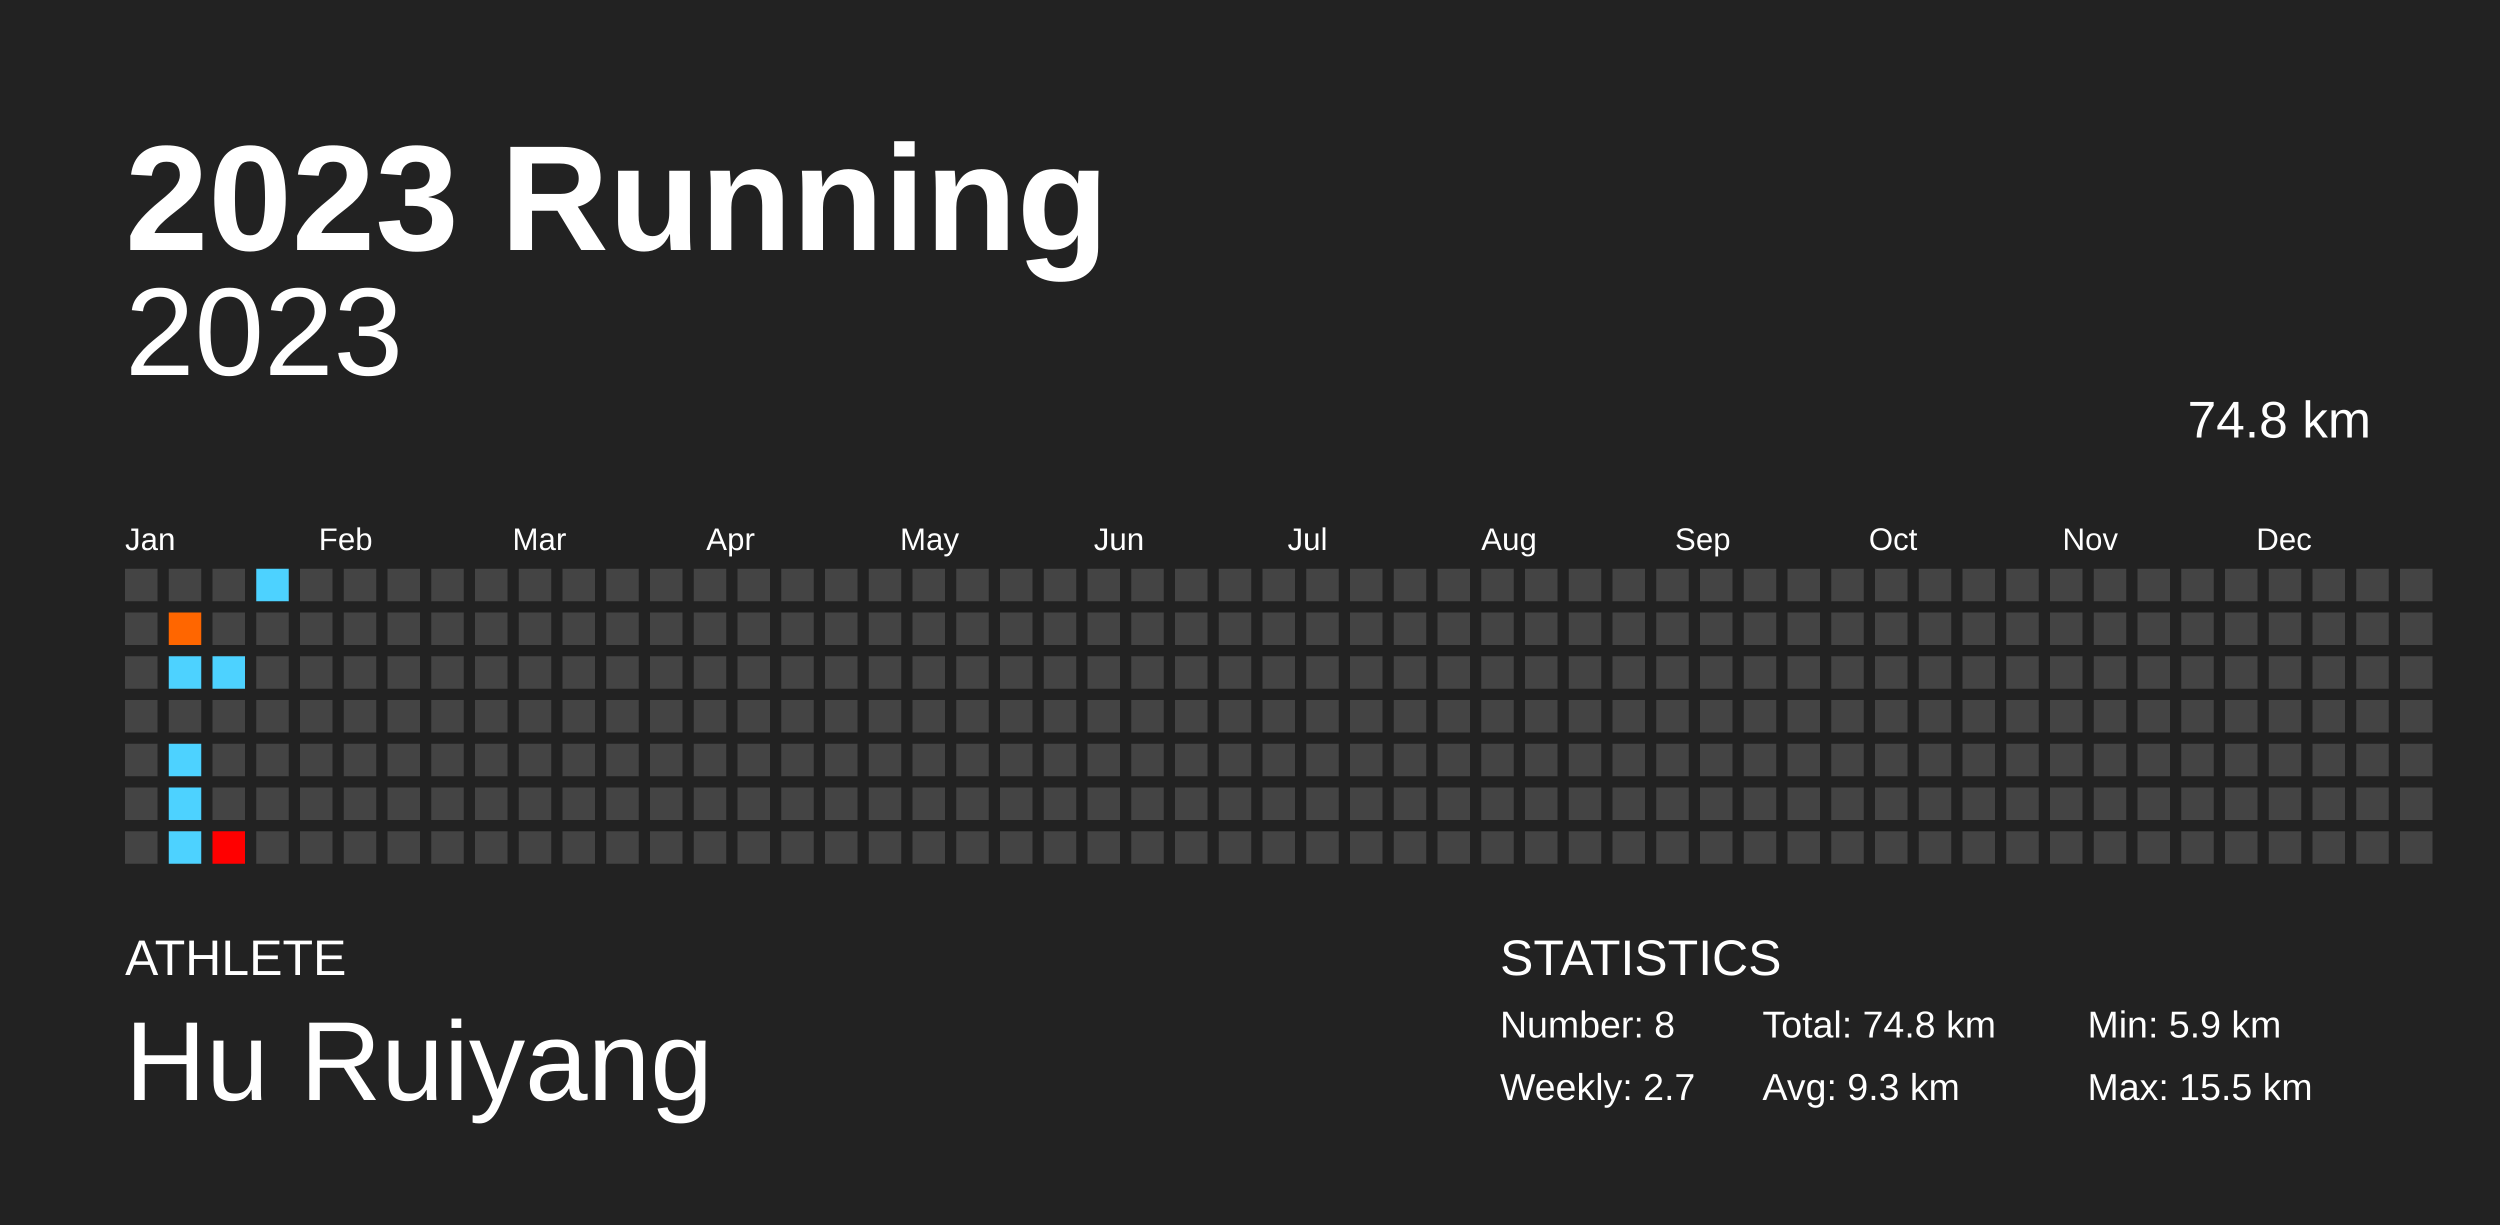
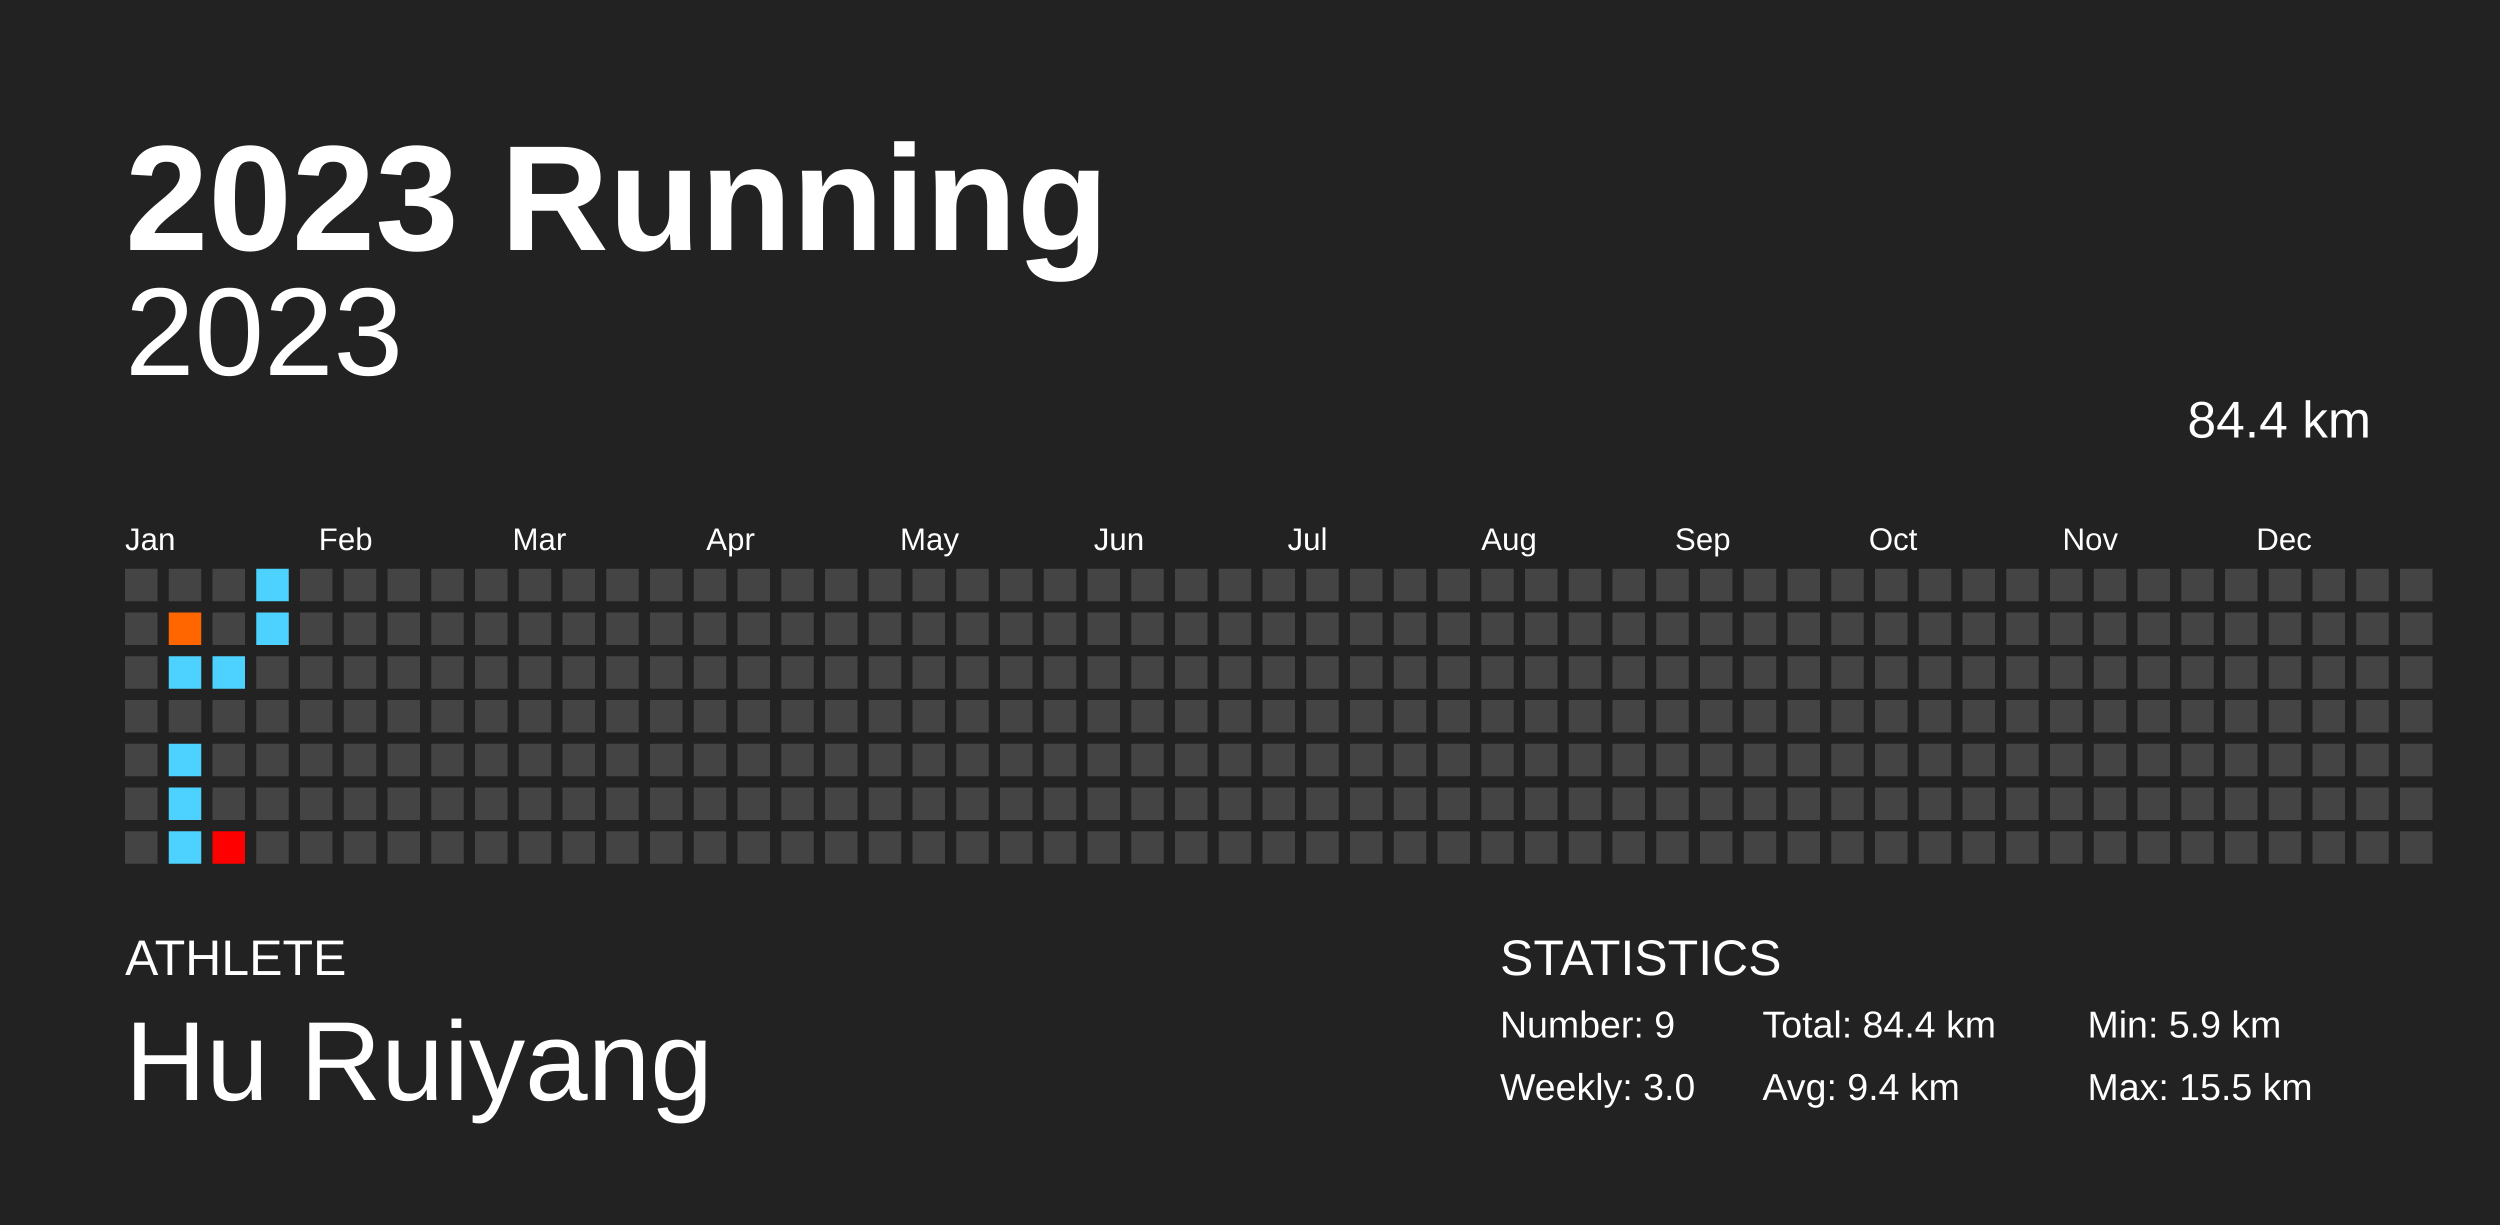
<svg xmlns="http://www.w3.org/2000/svg" baseProfile="full" height="98mm" version="1.1" viewBox="0,0,200,98" width="200mm">
  <defs />
  <rect fill="#222222" height="98" width="200" x="0" y="0" />
  <text fill="#FFFFFF" style="font-size:12px; font-family:Arial; font-weight:bold;" x="10" y="20">2023 Running</text>
  <text fill="#FFFFFF" style="font-size:4px; font-family:Arial" x="10" y="78">ATHLETE</text>
  <text fill="#FFFFFF" style="font-size:9px; font-family:Arial" x="10" y="88">Hu Ruiyang</text>
  <text fill="#FFFFFF" style="font-size:4px; font-family:Arial" x="120" y="78">STATISTICS</text>
-   <text fill="#FFFFFF" style="font-size:3px; font-family:Arial" x="120" y="83">Number: 8</text>
-   <text fill="#FFFFFF" style="font-size:3px; font-family:Arial" x="120" y="88">Weekly: 2.7</text>
-   <text fill="#FFFFFF" style="font-size:3px; font-family:Arial" x="141" y="83">Total: 74.8 km</text>
-   <text fill="#FFFFFF" style="font-size:3px; font-family:Arial" x="141" y="88">Avg: 9.3 km</text>
+   <text fill="#FFFFFF" style="font-size:3px; font-family:Arial" x="120" y="83">Number: 9</text>
+   <text fill="#FFFFFF" style="font-size:3px; font-family:Arial" x="120" y="88">Weekly: 3.0</text>
+   <text fill="#FFFFFF" style="font-size:3px; font-family:Arial" x="141" y="83">Total: 84.4 km</text>
+   <text fill="#FFFFFF" style="font-size:3px; font-family:Arial" x="141" y="88">Avg: 9.4 km</text>
  <text fill="#FFFFFF" style="font-size:3px; font-family:Arial" x="167" y="83">Min: 5.9 km</text>
  <text fill="#FFFFFF" style="font-size:3px; font-family:Arial" x="167" y="88">Max: 15.5 km</text>
  <text alignment-baseline="hanging" fill="#FFFFFF" style="font-size:10.0px; font-family:Arial;" x="10" y="30">2023</text>
-   <text alignment-baseline="hanging" fill="#FFFFFF" style="font-size:4.125px; font-family:Arial;" x="175" y="35">74.8 km</text>
+   <text alignment-baseline="hanging" fill="#FFFFFF" style="font-size:4.125px; font-family:Arial;" x="175" y="35">84.4 km</text>
  <text fill="#FFFFFF" style="font-size:2.5px; font-family:Arial" x="10.0" y="44">Jan</text>
  <text fill="#FFFFFF" style="font-size:2.5px; font-family:Arial" x="25.5" y="44">Feb</text>
  <text fill="#FFFFFF" style="font-size:2.5px; font-family:Arial" x="41.0" y="44">Mar</text>
  <text fill="#FFFFFF" style="font-size:2.5px; font-family:Arial" x="56.5" y="44">Apr</text>
  <text fill="#FFFFFF" style="font-size:2.5px; font-family:Arial" x="72.0" y="44">May</text>
  <text fill="#FFFFFF" style="font-size:2.5px; font-family:Arial" x="87.5" y="44">Jun</text>
  <text fill="#FFFFFF" style="font-size:2.5px; font-family:Arial" x="103.0" y="44">Jul</text>
  <text fill="#FFFFFF" style="font-size:2.5px; font-family:Arial" x="118.5" y="44">Aug</text>
  <text fill="#FFFFFF" style="font-size:2.5px; font-family:Arial" x="134.0" y="44">Sep</text>
  <text fill="#FFFFFF" style="font-size:2.5px; font-family:Arial" x="149.5" y="44">Oct</text>
  <text fill="#FFFFFF" style="font-size:2.5px; font-family:Arial" x="165.0" y="44">Nov</text>
  <text fill="#FFFFFF" style="font-size:2.5px; font-family:Arial" x="180.5" y="44">Dec</text>
  <rect fill="#444444" height="2.6" width="2.6" x="10.0" y="45.5" />
  <rect fill="#444444" height="2.6" width="2.6" x="10.0" y="49.0" />
  <rect fill="#444444" height="2.6" width="2.6" x="10.0" y="52.5" />
  <rect fill="#444444" height="2.6" width="2.6" x="10.0" y="56.0" />
  <rect fill="#444444" height="2.6" width="2.6" x="10.0" y="59.5" />
  <rect fill="#444444" height="2.6" width="2.6" x="10.0" y="63.0" />
  <rect fill="#444444" height="2.6" width="2.6" x="10.0" y="66.5" />
  <rect fill="#444444" height="2.6" width="2.6" x="13.5" y="45.5" />
  <rect fill="#ff6600" height="2.6" width="2.6" x="13.5" y="49.0" />
  <rect fill="#4dd2ff" height="2.6" width="2.6" x="13.5" y="52.5" />
  <rect fill="#444444" height="2.6" width="2.6" x="13.5" y="56.0" />
  <rect fill="#4dd2ff" height="2.6" width="2.6" x="13.5" y="59.5" />
  <rect fill="#4dd2ff" height="2.6" width="2.6" x="13.5" y="63.0" />
  <rect fill="#4dd2ff" height="2.6" width="2.6" x="13.5" y="66.5" />
  <rect fill="#444444" height="2.6" width="2.6" x="17.0" y="45.5" />
  <rect fill="#444444" height="2.6" width="2.6" x="17.0" y="49.0" />
  <rect fill="#4dd2ff" height="2.6" width="2.6" x="17.0" y="52.5" />
  <rect fill="#444444" height="2.6" width="2.6" x="17.0" y="56.0" />
  <rect fill="#444444" height="2.6" width="2.6" x="17.0" y="59.5" />
  <rect fill="#444444" height="2.6" width="2.6" x="17.0" y="63.0" />
  <rect fill="#ff0000" height="2.6" width="2.6" x="17.0" y="66.5" />
  <rect fill="#4dd2ff" height="2.6" width="2.6" x="20.5" y="45.5" />
-   <rect fill="#444444" height="2.6" width="2.6" x="20.5" y="49.0" />
+   <rect fill="#4dd2ff" height="2.6" width="2.6" x="20.5" y="49.0" />
  <rect fill="#444444" height="2.6" width="2.6" x="20.5" y="52.5" />
  <rect fill="#444444" height="2.6" width="2.6" x="20.5" y="56.0" />
  <rect fill="#444444" height="2.6" width="2.6" x="20.5" y="59.5" />
  <rect fill="#444444" height="2.6" width="2.6" x="20.5" y="63.0" />
  <rect fill="#444444" height="2.6" width="2.6" x="20.5" y="66.5" />
  <rect fill="#444444" height="2.6" width="2.6" x="24.0" y="45.5" />
  <rect fill="#444444" height="2.6" width="2.6" x="24.0" y="49.0" />
  <rect fill="#444444" height="2.6" width="2.6" x="24.0" y="52.5" />
  <rect fill="#444444" height="2.6" width="2.6" x="24.0" y="56.0" />
  <rect fill="#444444" height="2.6" width="2.6" x="24.0" y="59.5" />
  <rect fill="#444444" height="2.6" width="2.6" x="24.0" y="63.0" />
  <rect fill="#444444" height="2.6" width="2.6" x="24.0" y="66.5" />
  <rect fill="#444444" height="2.6" width="2.6" x="27.5" y="45.5" />
  <rect fill="#444444" height="2.6" width="2.6" x="27.5" y="49.0" />
  <rect fill="#444444" height="2.6" width="2.6" x="27.5" y="52.5" />
  <rect fill="#444444" height="2.6" width="2.6" x="27.5" y="56.0" />
  <rect fill="#444444" height="2.6" width="2.6" x="27.5" y="59.5" />
  <rect fill="#444444" height="2.6" width="2.6" x="27.5" y="63.0" />
  <rect fill="#444444" height="2.6" width="2.6" x="27.5" y="66.5" />
  <rect fill="#444444" height="2.6" width="2.6" x="31.0" y="45.5" />
  <rect fill="#444444" height="2.6" width="2.6" x="31.0" y="49.0" />
  <rect fill="#444444" height="2.6" width="2.6" x="31.0" y="52.5" />
  <rect fill="#444444" height="2.6" width="2.6" x="31.0" y="56.0" />
  <rect fill="#444444" height="2.6" width="2.6" x="31.0" y="59.5" />
  <rect fill="#444444" height="2.6" width="2.6" x="31.0" y="63.0" />
  <rect fill="#444444" height="2.6" width="2.6" x="31.0" y="66.5" />
  <rect fill="#444444" height="2.6" width="2.6" x="34.5" y="45.5" />
  <rect fill="#444444" height="2.6" width="2.6" x="34.5" y="49.0" />
  <rect fill="#444444" height="2.6" width="2.6" x="34.5" y="52.5" />
  <rect fill="#444444" height="2.6" width="2.6" x="34.5" y="56.0" />
  <rect fill="#444444" height="2.6" width="2.6" x="34.5" y="59.5" />
  <rect fill="#444444" height="2.6" width="2.6" x="34.5" y="63.0" />
  <rect fill="#444444" height="2.6" width="2.6" x="34.5" y="66.5" />
  <rect fill="#444444" height="2.6" width="2.6" x="38.0" y="45.5" />
  <rect fill="#444444" height="2.6" width="2.6" x="38.0" y="49.0" />
  <rect fill="#444444" height="2.6" width="2.6" x="38.0" y="52.5" />
  <rect fill="#444444" height="2.6" width="2.6" x="38.0" y="56.0" />
  <rect fill="#444444" height="2.6" width="2.6" x="38.0" y="59.5" />
  <rect fill="#444444" height="2.6" width="2.6" x="38.0" y="63.0" />
  <rect fill="#444444" height="2.6" width="2.6" x="38.0" y="66.5" />
  <rect fill="#444444" height="2.6" width="2.6" x="41.5" y="45.5" />
  <rect fill="#444444" height="2.6" width="2.6" x="41.5" y="49.0" />
  <rect fill="#444444" height="2.6" width="2.6" x="41.5" y="52.5" />
  <rect fill="#444444" height="2.6" width="2.6" x="41.5" y="56.0" />
  <rect fill="#444444" height="2.6" width="2.6" x="41.5" y="59.5" />
  <rect fill="#444444" height="2.6" width="2.6" x="41.5" y="63.0" />
  <rect fill="#444444" height="2.6" width="2.6" x="41.5" y="66.5" />
  <rect fill="#444444" height="2.6" width="2.6" x="45.0" y="45.5" />
  <rect fill="#444444" height="2.6" width="2.6" x="45.0" y="49.0" />
  <rect fill="#444444" height="2.6" width="2.6" x="45.0" y="52.5" />
  <rect fill="#444444" height="2.6" width="2.6" x="45.0" y="56.0" />
  <rect fill="#444444" height="2.6" width="2.6" x="45.0" y="59.5" />
  <rect fill="#444444" height="2.6" width="2.6" x="45.0" y="63.0" />
  <rect fill="#444444" height="2.6" width="2.6" x="45.0" y="66.5" />
  <rect fill="#444444" height="2.6" width="2.6" x="48.5" y="45.5" />
  <rect fill="#444444" height="2.6" width="2.6" x="48.5" y="49.0" />
  <rect fill="#444444" height="2.6" width="2.6" x="48.5" y="52.5" />
  <rect fill="#444444" height="2.6" width="2.6" x="48.5" y="56.0" />
  <rect fill="#444444" height="2.6" width="2.6" x="48.5" y="59.5" />
  <rect fill="#444444" height="2.6" width="2.6" x="48.5" y="63.0" />
  <rect fill="#444444" height="2.6" width="2.6" x="48.5" y="66.5" />
  <rect fill="#444444" height="2.6" width="2.6" x="52.0" y="45.5" />
  <rect fill="#444444" height="2.6" width="2.6" x="52.0" y="49.0" />
  <rect fill="#444444" height="2.6" width="2.6" x="52.0" y="52.5" />
  <rect fill="#444444" height="2.6" width="2.6" x="52.0" y="56.0" />
  <rect fill="#444444" height="2.6" width="2.6" x="52.0" y="59.5" />
  <rect fill="#444444" height="2.6" width="2.6" x="52.0" y="63.0" />
  <rect fill="#444444" height="2.6" width="2.6" x="52.0" y="66.5" />
  <rect fill="#444444" height="2.6" width="2.6" x="55.5" y="45.5" />
  <rect fill="#444444" height="2.6" width="2.6" x="55.5" y="49.0" />
  <rect fill="#444444" height="2.6" width="2.6" x="55.5" y="52.5" />
  <rect fill="#444444" height="2.6" width="2.6" x="55.5" y="56.0" />
  <rect fill="#444444" height="2.6" width="2.6" x="55.5" y="59.5" />
  <rect fill="#444444" height="2.6" width="2.6" x="55.5" y="63.0" />
  <rect fill="#444444" height="2.6" width="2.6" x="55.5" y="66.5" />
  <rect fill="#444444" height="2.6" width="2.6" x="59.0" y="45.5" />
  <rect fill="#444444" height="2.6" width="2.6" x="59.0" y="49.0" />
  <rect fill="#444444" height="2.6" width="2.6" x="59.0" y="52.5" />
  <rect fill="#444444" height="2.6" width="2.6" x="59.0" y="56.0" />
  <rect fill="#444444" height="2.6" width="2.6" x="59.0" y="59.5" />
  <rect fill="#444444" height="2.6" width="2.6" x="59.0" y="63.0" />
  <rect fill="#444444" height="2.6" width="2.6" x="59.0" y="66.5" />
  <rect fill="#444444" height="2.6" width="2.6" x="62.5" y="45.5" />
  <rect fill="#444444" height="2.6" width="2.6" x="62.5" y="49.0" />
  <rect fill="#444444" height="2.6" width="2.6" x="62.5" y="52.5" />
  <rect fill="#444444" height="2.6" width="2.6" x="62.5" y="56.0" />
  <rect fill="#444444" height="2.6" width="2.6" x="62.5" y="59.5" />
  <rect fill="#444444" height="2.6" width="2.6" x="62.5" y="63.0" />
  <rect fill="#444444" height="2.6" width="2.6" x="62.5" y="66.5" />
  <rect fill="#444444" height="2.6" width="2.6" x="66.0" y="45.5" />
  <rect fill="#444444" height="2.6" width="2.6" x="66.0" y="49.0" />
  <rect fill="#444444" height="2.6" width="2.6" x="66.0" y="52.5" />
  <rect fill="#444444" height="2.6" width="2.6" x="66.0" y="56.0" />
  <rect fill="#444444" height="2.6" width="2.6" x="66.0" y="59.5" />
  <rect fill="#444444" height="2.6" width="2.6" x="66.0" y="63.0" />
  <rect fill="#444444" height="2.6" width="2.6" x="66.0" y="66.5" />
  <rect fill="#444444" height="2.6" width="2.6" x="69.5" y="45.5" />
  <rect fill="#444444" height="2.6" width="2.6" x="69.5" y="49.0" />
  <rect fill="#444444" height="2.6" width="2.6" x="69.5" y="52.5" />
  <rect fill="#444444" height="2.6" width="2.6" x="69.5" y="56.0" />
  <rect fill="#444444" height="2.6" width="2.6" x="69.5" y="59.5" />
  <rect fill="#444444" height="2.6" width="2.6" x="69.5" y="63.0" />
  <rect fill="#444444" height="2.6" width="2.6" x="69.5" y="66.5" />
  <rect fill="#444444" height="2.6" width="2.6" x="73.0" y="45.5" />
  <rect fill="#444444" height="2.6" width="2.6" x="73.0" y="49.0" />
  <rect fill="#444444" height="2.6" width="2.6" x="73.0" y="52.5" />
  <rect fill="#444444" height="2.6" width="2.6" x="73.0" y="56.0" />
  <rect fill="#444444" height="2.6" width="2.6" x="73.0" y="59.5" />
  <rect fill="#444444" height="2.6" width="2.6" x="73.0" y="63.0" />
  <rect fill="#444444" height="2.6" width="2.6" x="73.0" y="66.5" />
  <rect fill="#444444" height="2.6" width="2.6" x="76.5" y="45.5" />
  <rect fill="#444444" height="2.6" width="2.6" x="76.5" y="49.0" />
  <rect fill="#444444" height="2.6" width="2.6" x="76.5" y="52.5" />
  <rect fill="#444444" height="2.6" width="2.6" x="76.5" y="56.0" />
  <rect fill="#444444" height="2.6" width="2.6" x="76.5" y="59.5" />
  <rect fill="#444444" height="2.6" width="2.6" x="76.5" y="63.0" />
  <rect fill="#444444" height="2.6" width="2.6" x="76.5" y="66.5" />
  <rect fill="#444444" height="2.6" width="2.6" x="80.0" y="45.5" />
  <rect fill="#444444" height="2.6" width="2.6" x="80.0" y="49.0" />
  <rect fill="#444444" height="2.6" width="2.6" x="80.0" y="52.5" />
  <rect fill="#444444" height="2.6" width="2.6" x="80.0" y="56.0" />
  <rect fill="#444444" height="2.6" width="2.6" x="80.0" y="59.5" />
  <rect fill="#444444" height="2.6" width="2.6" x="80.0" y="63.0" />
  <rect fill="#444444" height="2.6" width="2.6" x="80.0" y="66.5" />
  <rect fill="#444444" height="2.6" width="2.6" x="83.5" y="45.5" />
  <rect fill="#444444" height="2.6" width="2.6" x="83.5" y="49.0" />
  <rect fill="#444444" height="2.6" width="2.6" x="83.5" y="52.5" />
  <rect fill="#444444" height="2.6" width="2.6" x="83.5" y="56.0" />
  <rect fill="#444444" height="2.6" width="2.6" x="83.5" y="59.5" />
  <rect fill="#444444" height="2.6" width="2.6" x="83.5" y="63.0" />
  <rect fill="#444444" height="2.6" width="2.6" x="83.5" y="66.5" />
  <rect fill="#444444" height="2.6" width="2.6" x="87.0" y="45.5" />
  <rect fill="#444444" height="2.6" width="2.6" x="87.0" y="49.0" />
  <rect fill="#444444" height="2.6" width="2.6" x="87.0" y="52.5" />
  <rect fill="#444444" height="2.6" width="2.6" x="87.0" y="56.0" />
  <rect fill="#444444" height="2.6" width="2.6" x="87.0" y="59.5" />
  <rect fill="#444444" height="2.6" width="2.6" x="87.0" y="63.0" />
  <rect fill="#444444" height="2.6" width="2.6" x="87.0" y="66.5" />
  <rect fill="#444444" height="2.6" width="2.6" x="90.5" y="45.5" />
  <rect fill="#444444" height="2.6" width="2.6" x="90.5" y="49.0" />
  <rect fill="#444444" height="2.6" width="2.6" x="90.5" y="52.5" />
  <rect fill="#444444" height="2.6" width="2.6" x="90.5" y="56.0" />
  <rect fill="#444444" height="2.6" width="2.6" x="90.5" y="59.5" />
  <rect fill="#444444" height="2.6" width="2.6" x="90.5" y="63.0" />
  <rect fill="#444444" height="2.6" width="2.6" x="90.5" y="66.5" />
  <rect fill="#444444" height="2.6" width="2.6" x="94.0" y="45.5" />
  <rect fill="#444444" height="2.6" width="2.6" x="94.0" y="49.0" />
  <rect fill="#444444" height="2.6" width="2.6" x="94.0" y="52.5" />
  <rect fill="#444444" height="2.6" width="2.6" x="94.0" y="56.0" />
  <rect fill="#444444" height="2.6" width="2.6" x="94.0" y="59.5" />
  <rect fill="#444444" height="2.6" width="2.6" x="94.0" y="63.0" />
  <rect fill="#444444" height="2.6" width="2.6" x="94.0" y="66.5" />
  <rect fill="#444444" height="2.6" width="2.6" x="97.5" y="45.5" />
  <rect fill="#444444" height="2.6" width="2.6" x="97.5" y="49.0" />
  <rect fill="#444444" height="2.6" width="2.6" x="97.5" y="52.5" />
  <rect fill="#444444" height="2.6" width="2.6" x="97.5" y="56.0" />
  <rect fill="#444444" height="2.6" width="2.6" x="97.5" y="59.5" />
  <rect fill="#444444" height="2.6" width="2.6" x="97.5" y="63.0" />
  <rect fill="#444444" height="2.6" width="2.6" x="97.5" y="66.5" />
  <rect fill="#444444" height="2.6" width="2.6" x="101.0" y="45.5" />
  <rect fill="#444444" height="2.6" width="2.6" x="101.0" y="49.0" />
  <rect fill="#444444" height="2.6" width="2.6" x="101.0" y="52.5" />
  <rect fill="#444444" height="2.6" width="2.6" x="101.0" y="56.0" />
  <rect fill="#444444" height="2.6" width="2.6" x="101.0" y="59.5" />
  <rect fill="#444444" height="2.6" width="2.6" x="101.0" y="63.0" />
  <rect fill="#444444" height="2.6" width="2.6" x="101.0" y="66.5" />
  <rect fill="#444444" height="2.6" width="2.6" x="104.5" y="45.5" />
  <rect fill="#444444" height="2.6" width="2.6" x="104.5" y="49.0" />
  <rect fill="#444444" height="2.6" width="2.6" x="104.5" y="52.5" />
  <rect fill="#444444" height="2.6" width="2.6" x="104.5" y="56.0" />
  <rect fill="#444444" height="2.6" width="2.6" x="104.5" y="59.5" />
  <rect fill="#444444" height="2.6" width="2.6" x="104.5" y="63.0" />
  <rect fill="#444444" height="2.6" width="2.6" x="104.5" y="66.5" />
  <rect fill="#444444" height="2.6" width="2.6" x="108.0" y="45.5" />
  <rect fill="#444444" height="2.6" width="2.6" x="108.0" y="49.0" />
  <rect fill="#444444" height="2.6" width="2.6" x="108.0" y="52.5" />
  <rect fill="#444444" height="2.6" width="2.6" x="108.0" y="56.0" />
  <rect fill="#444444" height="2.6" width="2.6" x="108.0" y="59.5" />
  <rect fill="#444444" height="2.6" width="2.6" x="108.0" y="63.0" />
  <rect fill="#444444" height="2.6" width="2.6" x="108.0" y="66.5" />
  <rect fill="#444444" height="2.6" width="2.6" x="111.5" y="45.5" />
  <rect fill="#444444" height="2.6" width="2.6" x="111.5" y="49.0" />
  <rect fill="#444444" height="2.6" width="2.6" x="111.5" y="52.5" />
  <rect fill="#444444" height="2.6" width="2.6" x="111.5" y="56.0" />
  <rect fill="#444444" height="2.6" width="2.6" x="111.5" y="59.5" />
  <rect fill="#444444" height="2.6" width="2.6" x="111.5" y="63.0" />
  <rect fill="#444444" height="2.6" width="2.6" x="111.5" y="66.5" />
  <rect fill="#444444" height="2.6" width="2.6" x="115.0" y="45.5" />
  <rect fill="#444444" height="2.6" width="2.6" x="115.0" y="49.0" />
  <rect fill="#444444" height="2.6" width="2.6" x="115.0" y="52.5" />
  <rect fill="#444444" height="2.6" width="2.6" x="115.0" y="56.0" />
  <rect fill="#444444" height="2.6" width="2.6" x="115.0" y="59.5" />
  <rect fill="#444444" height="2.6" width="2.6" x="115.0" y="63.0" />
  <rect fill="#444444" height="2.6" width="2.6" x="115.0" y="66.5" />
  <rect fill="#444444" height="2.6" width="2.6" x="118.5" y="45.5" />
  <rect fill="#444444" height="2.6" width="2.6" x="118.5" y="49.0" />
  <rect fill="#444444" height="2.6" width="2.6" x="118.5" y="52.5" />
  <rect fill="#444444" height="2.6" width="2.6" x="118.5" y="56.0" />
  <rect fill="#444444" height="2.6" width="2.6" x="118.5" y="59.5" />
  <rect fill="#444444" height="2.6" width="2.6" x="118.5" y="63.0" />
  <rect fill="#444444" height="2.6" width="2.6" x="118.5" y="66.5" />
  <rect fill="#444444" height="2.6" width="2.6" x="122.0" y="45.5" />
  <rect fill="#444444" height="2.6" width="2.6" x="122.0" y="49.0" />
  <rect fill="#444444" height="2.6" width="2.6" x="122.0" y="52.5" />
  <rect fill="#444444" height="2.6" width="2.6" x="122.0" y="56.0" />
  <rect fill="#444444" height="2.6" width="2.6" x="122.0" y="59.5" />
  <rect fill="#444444" height="2.6" width="2.6" x="122.0" y="63.0" />
  <rect fill="#444444" height="2.6" width="2.6" x="122.0" y="66.5" />
  <rect fill="#444444" height="2.6" width="2.6" x="125.5" y="45.5" />
  <rect fill="#444444" height="2.6" width="2.6" x="125.5" y="49.0" />
  <rect fill="#444444" height="2.6" width="2.6" x="125.5" y="52.5" />
  <rect fill="#444444" height="2.6" width="2.6" x="125.5" y="56.0" />
  <rect fill="#444444" height="2.6" width="2.6" x="125.5" y="59.5" />
  <rect fill="#444444" height="2.6" width="2.6" x="125.5" y="63.0" />
  <rect fill="#444444" height="2.6" width="2.6" x="125.5" y="66.5" />
  <rect fill="#444444" height="2.6" width="2.6" x="129.0" y="45.5" />
  <rect fill="#444444" height="2.6" width="2.6" x="129.0" y="49.0" />
  <rect fill="#444444" height="2.6" width="2.6" x="129.0" y="52.5" />
  <rect fill="#444444" height="2.6" width="2.6" x="129.0" y="56.0" />
  <rect fill="#444444" height="2.6" width="2.6" x="129.0" y="59.5" />
  <rect fill="#444444" height="2.6" width="2.6" x="129.0" y="63.0" />
  <rect fill="#444444" height="2.6" width="2.6" x="129.0" y="66.5" />
  <rect fill="#444444" height="2.6" width="2.6" x="132.5" y="45.5" />
  <rect fill="#444444" height="2.6" width="2.6" x="132.5" y="49.0" />
  <rect fill="#444444" height="2.6" width="2.6" x="132.5" y="52.5" />
  <rect fill="#444444" height="2.6" width="2.6" x="132.5" y="56.0" />
  <rect fill="#444444" height="2.6" width="2.6" x="132.5" y="59.5" />
  <rect fill="#444444" height="2.6" width="2.6" x="132.5" y="63.0" />
  <rect fill="#444444" height="2.6" width="2.6" x="132.5" y="66.5" />
  <rect fill="#444444" height="2.6" width="2.6" x="136.0" y="45.5" />
  <rect fill="#444444" height="2.6" width="2.6" x="136.0" y="49.0" />
  <rect fill="#444444" height="2.6" width="2.6" x="136.0" y="52.5" />
  <rect fill="#444444" height="2.6" width="2.6" x="136.0" y="56.0" />
  <rect fill="#444444" height="2.6" width="2.6" x="136.0" y="59.5" />
  <rect fill="#444444" height="2.6" width="2.6" x="136.0" y="63.0" />
  <rect fill="#444444" height="2.6" width="2.6" x="136.0" y="66.5" />
  <rect fill="#444444" height="2.6" width="2.6" x="139.5" y="45.5" />
  <rect fill="#444444" height="2.6" width="2.6" x="139.5" y="49.0" />
  <rect fill="#444444" height="2.6" width="2.6" x="139.5" y="52.5" />
  <rect fill="#444444" height="2.6" width="2.6" x="139.5" y="56.0" />
  <rect fill="#444444" height="2.6" width="2.6" x="139.5" y="59.5" />
  <rect fill="#444444" height="2.6" width="2.6" x="139.5" y="63.0" />
  <rect fill="#444444" height="2.6" width="2.6" x="139.5" y="66.5" />
  <rect fill="#444444" height="2.6" width="2.6" x="143.0" y="45.5" />
  <rect fill="#444444" height="2.6" width="2.6" x="143.0" y="49.0" />
  <rect fill="#444444" height="2.6" width="2.6" x="143.0" y="52.5" />
  <rect fill="#444444" height="2.6" width="2.6" x="143.0" y="56.0" />
  <rect fill="#444444" height="2.6" width="2.6" x="143.0" y="59.5" />
  <rect fill="#444444" height="2.6" width="2.6" x="143.0" y="63.0" />
  <rect fill="#444444" height="2.6" width="2.6" x="143.0" y="66.5" />
  <rect fill="#444444" height="2.6" width="2.6" x="146.5" y="45.5" />
  <rect fill="#444444" height="2.6" width="2.6" x="146.5" y="49.0" />
  <rect fill="#444444" height="2.6" width="2.6" x="146.5" y="52.5" />
  <rect fill="#444444" height="2.6" width="2.6" x="146.5" y="56.0" />
  <rect fill="#444444" height="2.6" width="2.6" x="146.5" y="59.5" />
  <rect fill="#444444" height="2.6" width="2.6" x="146.5" y="63.0" />
  <rect fill="#444444" height="2.6" width="2.6" x="146.5" y="66.5" />
  <rect fill="#444444" height="2.6" width="2.6" x="150.0" y="45.5" />
  <rect fill="#444444" height="2.6" width="2.6" x="150.0" y="49.0" />
  <rect fill="#444444" height="2.6" width="2.6" x="150.0" y="52.5" />
  <rect fill="#444444" height="2.6" width="2.6" x="150.0" y="56.0" />
  <rect fill="#444444" height="2.6" width="2.6" x="150.0" y="59.5" />
  <rect fill="#444444" height="2.6" width="2.6" x="150.0" y="63.0" />
  <rect fill="#444444" height="2.6" width="2.6" x="150.0" y="66.5" />
  <rect fill="#444444" height="2.6" width="2.6" x="153.5" y="45.5" />
  <rect fill="#444444" height="2.6" width="2.6" x="153.5" y="49.0" />
  <rect fill="#444444" height="2.6" width="2.6" x="153.5" y="52.5" />
  <rect fill="#444444" height="2.6" width="2.6" x="153.5" y="56.0" />
  <rect fill="#444444" height="2.6" width="2.6" x="153.5" y="59.5" />
  <rect fill="#444444" height="2.6" width="2.6" x="153.5" y="63.0" />
  <rect fill="#444444" height="2.6" width="2.6" x="153.5" y="66.5" />
  <rect fill="#444444" height="2.6" width="2.6" x="157.0" y="45.5" />
  <rect fill="#444444" height="2.6" width="2.6" x="157.0" y="49.0" />
  <rect fill="#444444" height="2.6" width="2.6" x="157.0" y="52.5" />
  <rect fill="#444444" height="2.6" width="2.6" x="157.0" y="56.0" />
  <rect fill="#444444" height="2.6" width="2.6" x="157.0" y="59.5" />
  <rect fill="#444444" height="2.6" width="2.6" x="157.0" y="63.0" />
  <rect fill="#444444" height="2.6" width="2.6" x="157.0" y="66.5" />
  <rect fill="#444444" height="2.6" width="2.6" x="160.5" y="45.5" />
  <rect fill="#444444" height="2.6" width="2.6" x="160.5" y="49.0" />
  <rect fill="#444444" height="2.6" width="2.6" x="160.5" y="52.5" />
  <rect fill="#444444" height="2.6" width="2.6" x="160.5" y="56.0" />
  <rect fill="#444444" height="2.6" width="2.6" x="160.5" y="59.5" />
  <rect fill="#444444" height="2.6" width="2.6" x="160.5" y="63.0" />
  <rect fill="#444444" height="2.6" width="2.6" x="160.5" y="66.5" />
  <rect fill="#444444" height="2.6" width="2.6" x="164.0" y="45.5" />
  <rect fill="#444444" height="2.6" width="2.6" x="164.0" y="49.0" />
  <rect fill="#444444" height="2.6" width="2.6" x="164.0" y="52.5" />
  <rect fill="#444444" height="2.6" width="2.6" x="164.0" y="56.0" />
  <rect fill="#444444" height="2.6" width="2.6" x="164.0" y="59.5" />
  <rect fill="#444444" height="2.6" width="2.6" x="164.0" y="63.0" />
  <rect fill="#444444" height="2.6" width="2.6" x="164.0" y="66.5" />
  <rect fill="#444444" height="2.6" width="2.6" x="167.5" y="45.5" />
  <rect fill="#444444" height="2.6" width="2.6" x="167.5" y="49.0" />
  <rect fill="#444444" height="2.6" width="2.6" x="167.5" y="52.5" />
  <rect fill="#444444" height="2.6" width="2.6" x="167.5" y="56.0" />
  <rect fill="#444444" height="2.6" width="2.6" x="167.5" y="59.5" />
  <rect fill="#444444" height="2.6" width="2.6" x="167.5" y="63.0" />
  <rect fill="#444444" height="2.6" width="2.6" x="167.5" y="66.5" />
  <rect fill="#444444" height="2.6" width="2.6" x="171.0" y="45.5" />
  <rect fill="#444444" height="2.6" width="2.6" x="171.0" y="49.0" />
  <rect fill="#444444" height="2.6" width="2.6" x="171.0" y="52.5" />
  <rect fill="#444444" height="2.6" width="2.6" x="171.0" y="56.0" />
  <rect fill="#444444" height="2.6" width="2.6" x="171.0" y="59.5" />
  <rect fill="#444444" height="2.6" width="2.6" x="171.0" y="63.0" />
  <rect fill="#444444" height="2.6" width="2.6" x="171.0" y="66.5" />
  <rect fill="#444444" height="2.6" width="2.6" x="174.5" y="45.5" />
  <rect fill="#444444" height="2.6" width="2.6" x="174.5" y="49.0" />
  <rect fill="#444444" height="2.6" width="2.6" x="174.5" y="52.5" />
  <rect fill="#444444" height="2.6" width="2.6" x="174.5" y="56.0" />
  <rect fill="#444444" height="2.6" width="2.6" x="174.5" y="59.5" />
  <rect fill="#444444" height="2.6" width="2.6" x="174.5" y="63.0" />
  <rect fill="#444444" height="2.6" width="2.6" x="174.5" y="66.5" />
  <rect fill="#444444" height="2.6" width="2.6" x="178.0" y="45.5" />
  <rect fill="#444444" height="2.6" width="2.6" x="178.0" y="49.0" />
  <rect fill="#444444" height="2.6" width="2.6" x="178.0" y="52.5" />
  <rect fill="#444444" height="2.6" width="2.6" x="178.0" y="56.0" />
  <rect fill="#444444" height="2.6" width="2.6" x="178.0" y="59.5" />
  <rect fill="#444444" height="2.6" width="2.6" x="178.0" y="63.0" />
  <rect fill="#444444" height="2.6" width="2.6" x="178.0" y="66.5" />
  <rect fill="#444444" height="2.6" width="2.6" x="181.5" y="45.5" />
  <rect fill="#444444" height="2.6" width="2.6" x="181.5" y="49.0" />
  <rect fill="#444444" height="2.6" width="2.6" x="181.5" y="52.5" />
  <rect fill="#444444" height="2.6" width="2.6" x="181.5" y="56.0" />
  <rect fill="#444444" height="2.6" width="2.6" x="181.5" y="59.5" />
  <rect fill="#444444" height="2.6" width="2.6" x="181.5" y="63.0" />
  <rect fill="#444444" height="2.6" width="2.6" x="181.5" y="66.5" />
  <rect fill="#444444" height="2.6" width="2.6" x="185.0" y="45.5" />
  <rect fill="#444444" height="2.6" width="2.6" x="185.0" y="49.0" />
  <rect fill="#444444" height="2.6" width="2.6" x="185.0" y="52.5" />
  <rect fill="#444444" height="2.6" width="2.6" x="185.0" y="56.0" />
  <rect fill="#444444" height="2.6" width="2.6" x="185.0" y="59.5" />
  <rect fill="#444444" height="2.6" width="2.6" x="185.0" y="63.0" />
  <rect fill="#444444" height="2.6" width="2.6" x="185.0" y="66.5" />
  <rect fill="#444444" height="2.6" width="2.6" x="188.5" y="45.5" />
  <rect fill="#444444" height="2.6" width="2.6" x="188.5" y="49.0" />
  <rect fill="#444444" height="2.6" width="2.6" x="188.5" y="52.5" />
  <rect fill="#444444" height="2.6" width="2.6" x="188.5" y="56.0" />
  <rect fill="#444444" height="2.6" width="2.6" x="188.5" y="59.5" />
  <rect fill="#444444" height="2.6" width="2.6" x="188.5" y="63.0" />
  <rect fill="#444444" height="2.6" width="2.6" x="188.5" y="66.5" />
  <rect fill="#444444" height="2.6" width="2.6" x="192.0" y="45.5" />
  <rect fill="#444444" height="2.6" width="2.6" x="192.0" y="49.0" />
  <rect fill="#444444" height="2.6" width="2.6" x="192.0" y="52.5" />
  <rect fill="#444444" height="2.6" width="2.6" x="192.0" y="56.0" />
  <rect fill="#444444" height="2.6" width="2.6" x="192.0" y="59.5" />
  <rect fill="#444444" height="2.6" width="2.6" x="192.0" y="63.0" />
  <rect fill="#444444" height="2.6" width="2.6" x="192.0" y="66.5" />
</svg>
